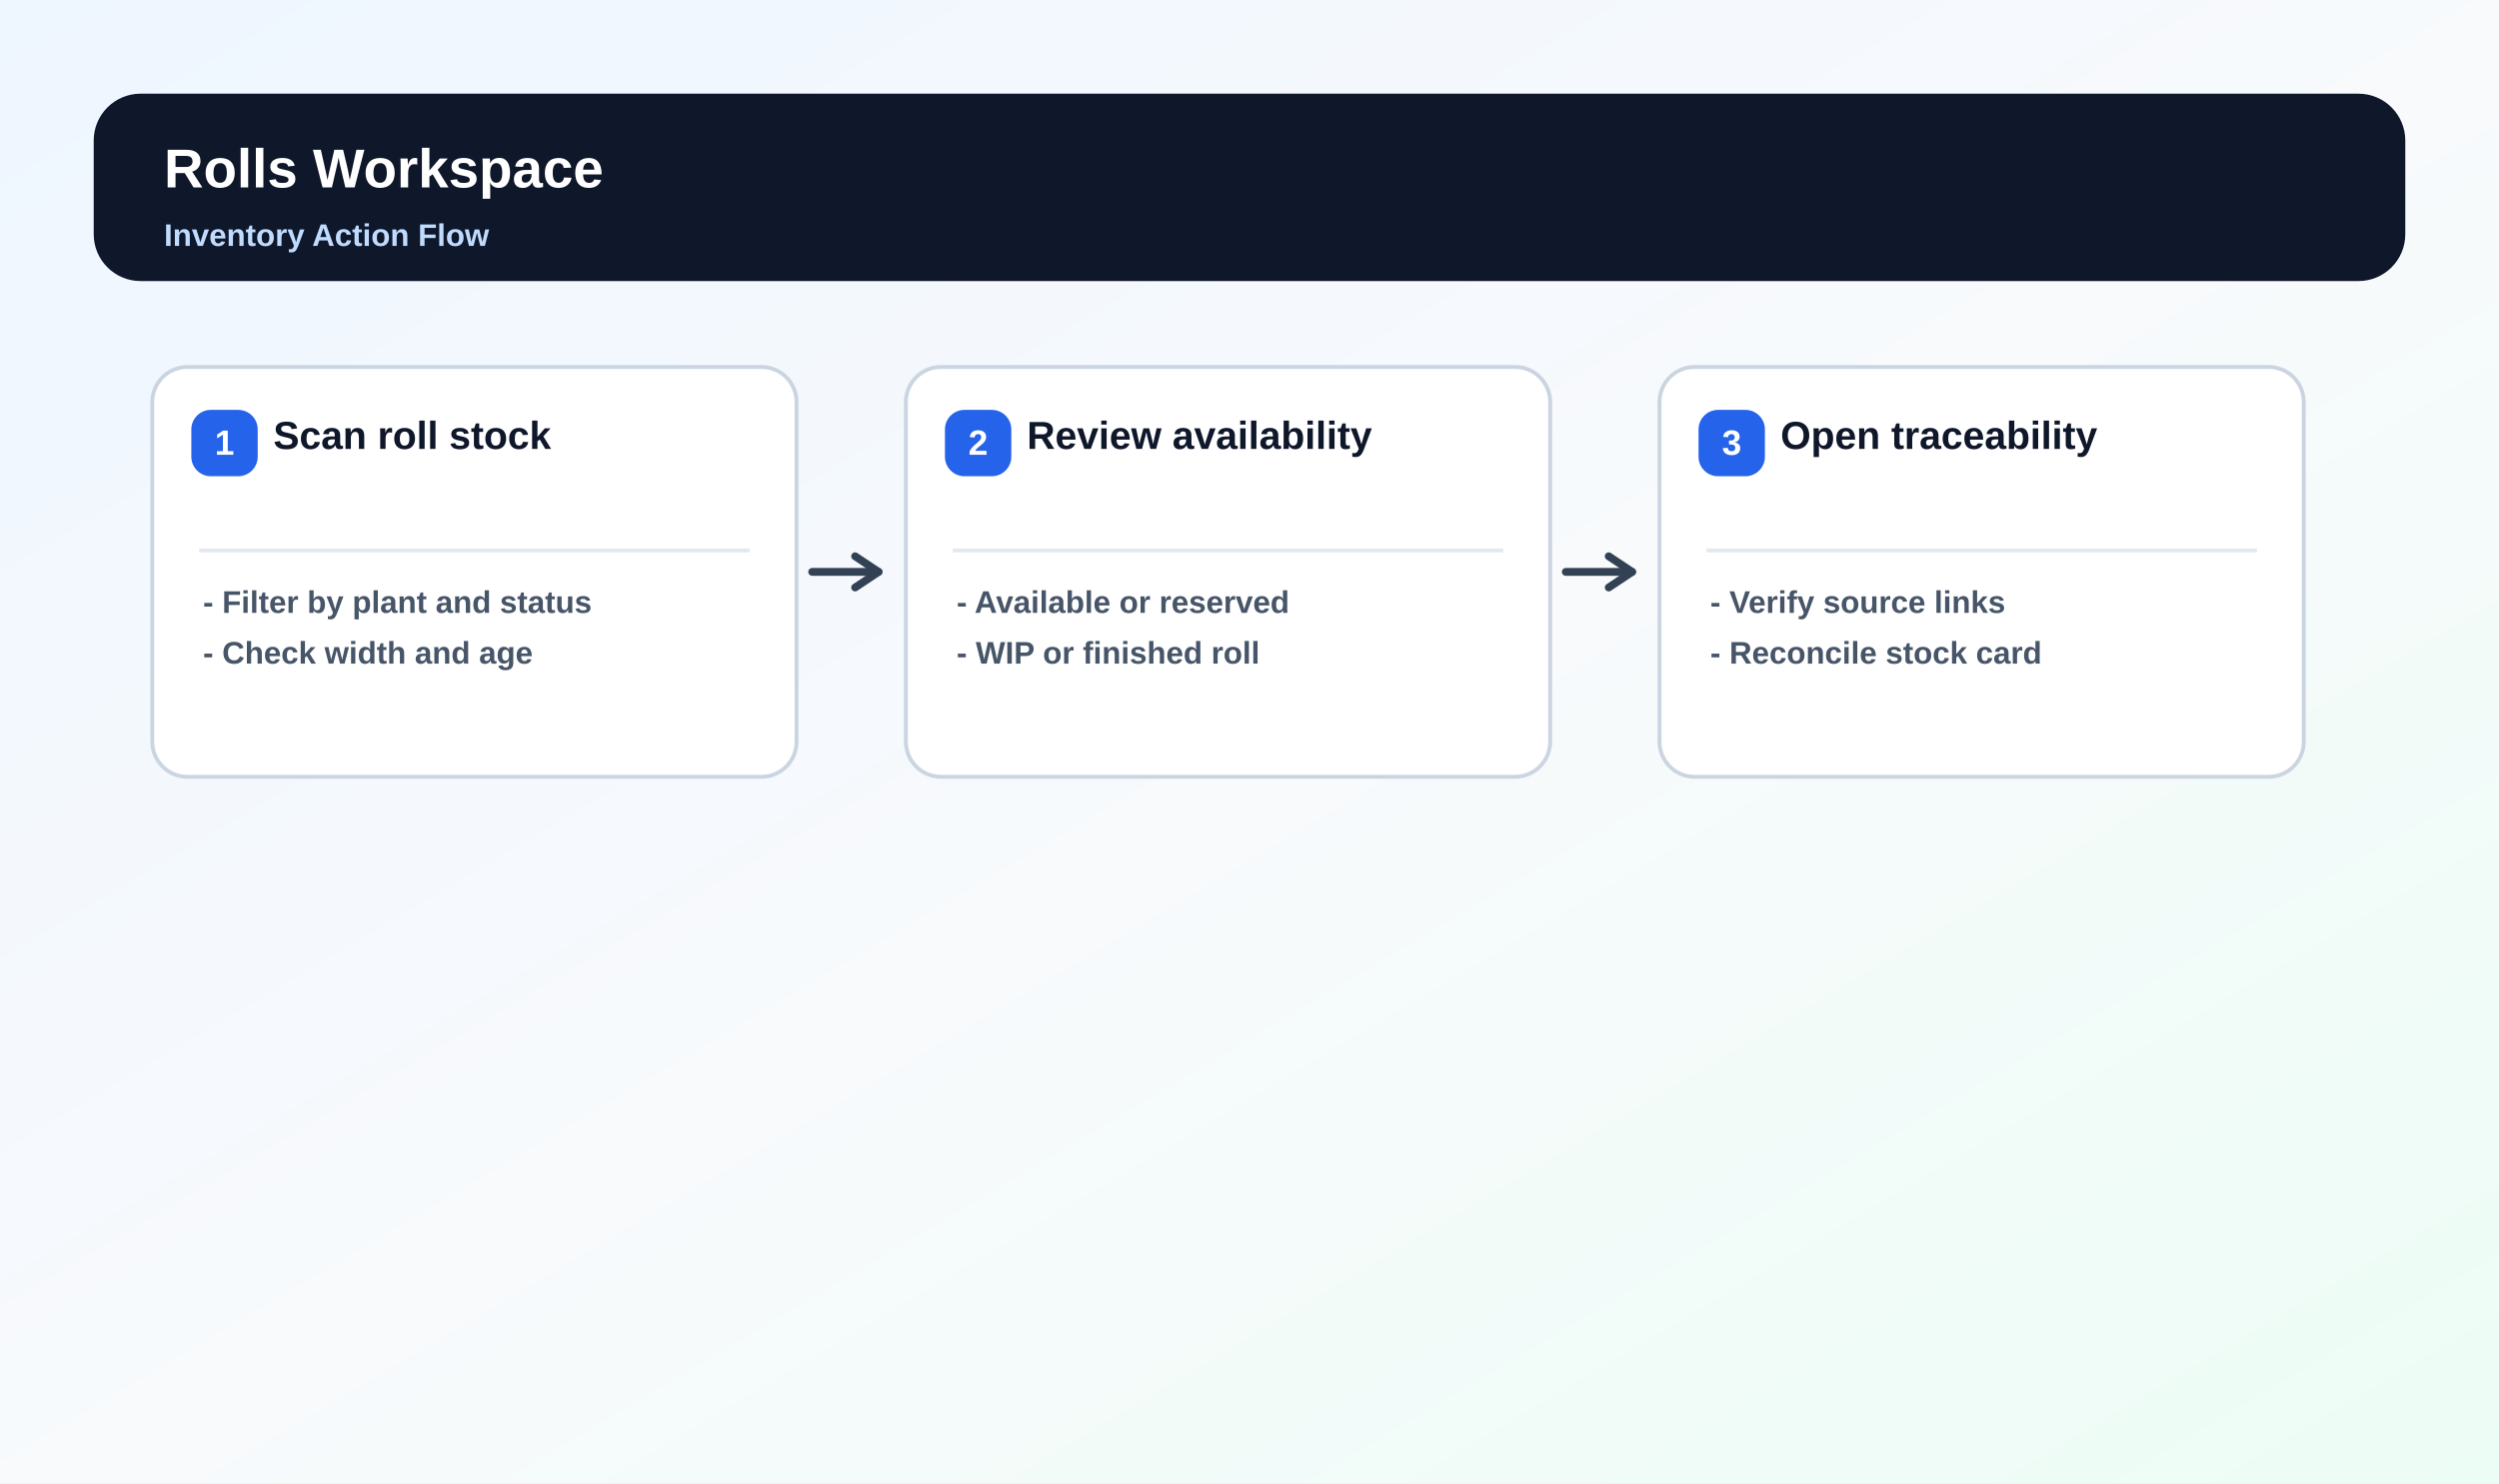
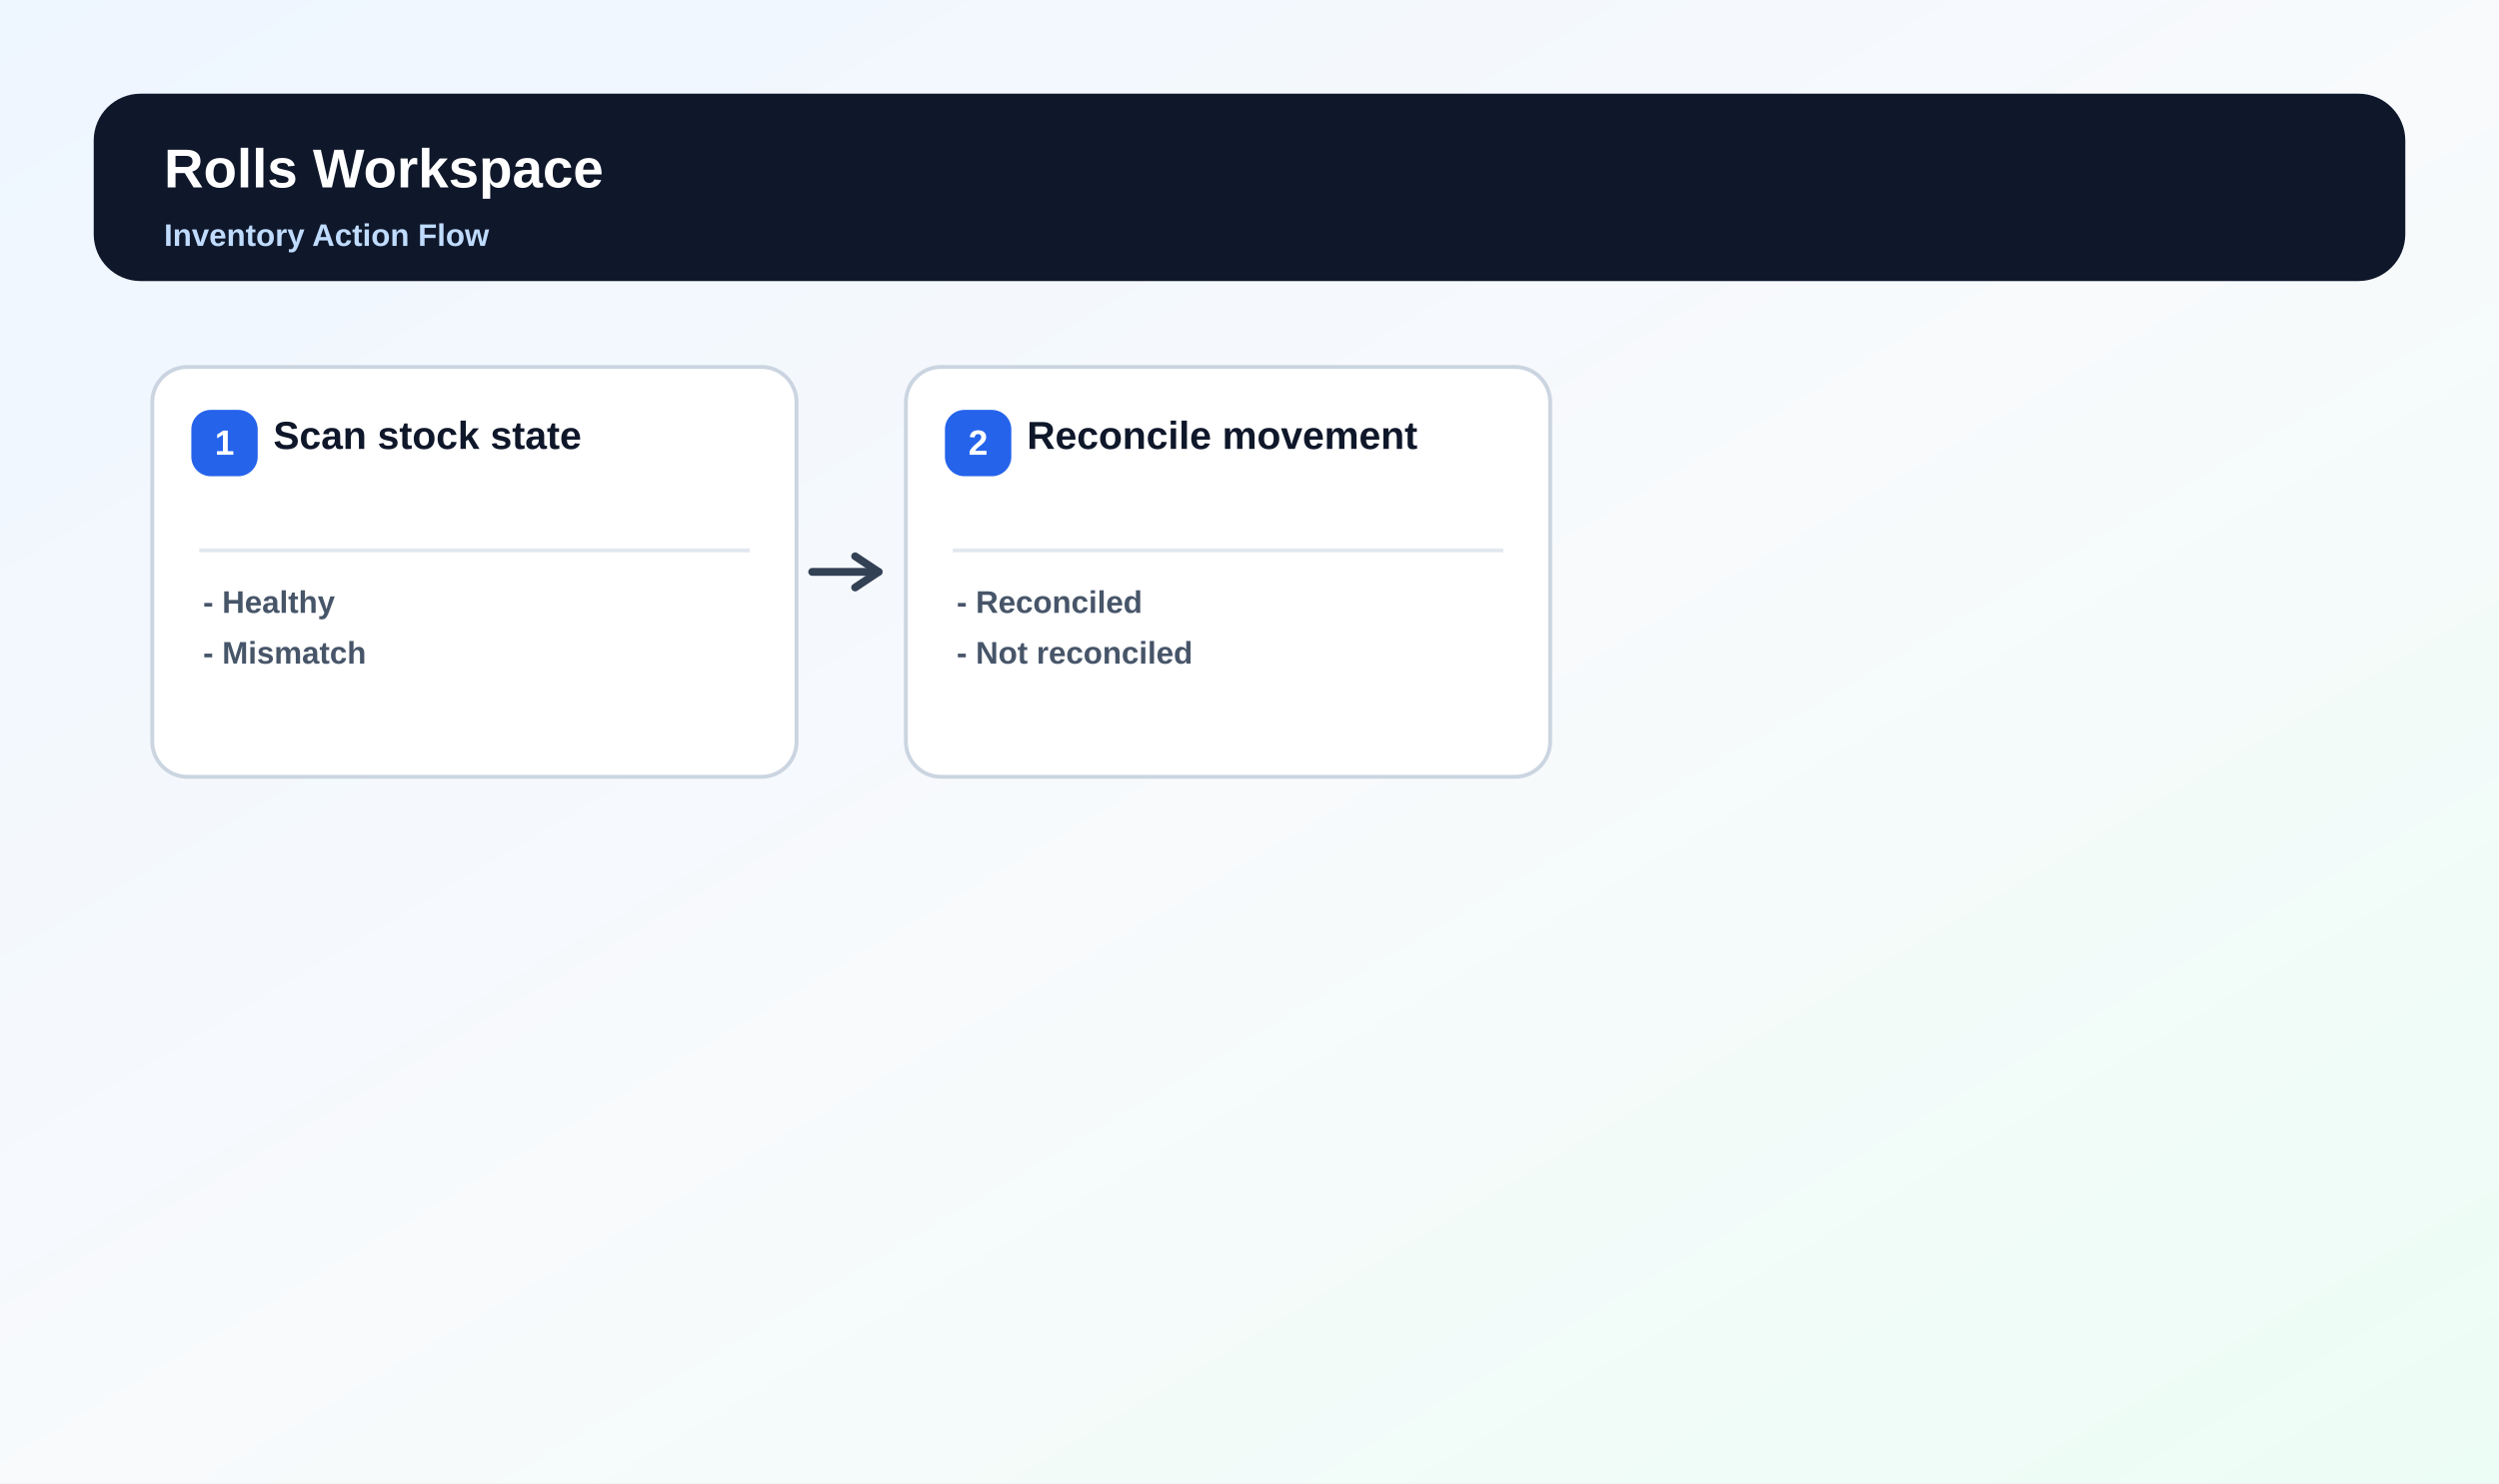
<svg xmlns="http://www.w3.org/2000/svg" width="1280" height="760" viewBox="0 0 1280 760" role="img" aria-label="Rolls Workspace workflow">
  <defs>
    <linearGradient id="bg" x1="0" y1="0" x2="1" y2="1">
      <stop offset="0%" stop-color="#eef6ff" />
      <stop offset="52%" stop-color="#f8fafc" />
      <stop offset="100%" stop-color="#ecfdf5" />
    </linearGradient>
  </defs>
  <rect width="1280" height="760" fill="url(#bg)" />
  <rect x="48" y="48" width="1184" height="96" rx="24" fill="#0f172a" />
  <text x="84" y="96" font-family="Arial, sans-serif" font-size="28" font-weight="800" fill="#ffffff">Rolls Workspace</text>
  <text x="84" y="126" font-family="Arial, sans-serif" font-size="16" font-weight="700" fill="#bfdbfe">Inventory Action Flow</text>
  <line x1="416" y1="293" x2="450" y2="293" stroke="#334155" stroke-width="4" stroke-linecap="round" />
  <path d="M 438 285 L 450 293 L 438 301" fill="none" stroke="#334155" stroke-width="4" stroke-linecap="round" stroke-linejoin="round" />
-   <line x1="802" y1="293" x2="836" y2="293" stroke="#334155" stroke-width="4" stroke-linecap="round" />
-   <path d="M 824 285 L 836 293 L 824 301" fill="none" stroke="#334155" stroke-width="4" stroke-linecap="round" stroke-linejoin="round" />
  <rect x="78" y="188" width="330" height="210" rx="18" fill="#ffffff" stroke="#cbd5e1" stroke-width="2" />
  <rect x="98" y="210" width="34" height="34" rx="10" fill="#2563eb" />
  <text x="115" y="233" text-anchor="middle" font-family="Arial, sans-serif" font-size="18" font-weight="800" fill="#ffffff">1</text>
-   <text x="140" y="230" font-family="Arial, sans-serif" font-size="20" font-weight="700" fill="#0f172a">Scan roll stock</text>
+   <text x="140" y="230" font-family="Arial, sans-serif" font-size="20" font-weight="700" fill="#0f172a">Scan stock state</text>
  <line x1="102" y1="282" x2="384" y2="282" stroke="#e2e8f0" stroke-width="2" />
-   <text x="104" y="314" font-family="Arial, sans-serif" font-size="16" font-weight="600" fill="#475569">- Filter by plant and status</text>
-   <text x="104" y="340" font-family="Arial, sans-serif" font-size="16" font-weight="600" fill="#475569">- Check width and age</text>
+   <text x="104" y="314" font-family="Arial, sans-serif" font-size="16" font-weight="600" fill="#475569">- Healthy</text>
+   <text x="104" y="340" font-family="Arial, sans-serif" font-size="16" font-weight="600" fill="#475569">- Mismatch</text>
  <rect x="464" y="188" width="330" height="210" rx="18" fill="#ffffff" stroke="#cbd5e1" stroke-width="2" />
  <rect x="484" y="210" width="34" height="34" rx="10" fill="#2563eb" />
  <text x="501" y="233" text-anchor="middle" font-family="Arial, sans-serif" font-size="18" font-weight="800" fill="#ffffff">2</text>
-   <text x="526" y="230" font-family="Arial, sans-serif" font-size="20" font-weight="700" fill="#0f172a">Review availability</text>
+   <text x="526" y="230" font-family="Arial, sans-serif" font-size="20" font-weight="700" fill="#0f172a">Reconcile movement</text>
  <line x1="488" y1="282" x2="770" y2="282" stroke="#e2e8f0" stroke-width="2" />
-   <text x="490" y="314" font-family="Arial, sans-serif" font-size="16" font-weight="600" fill="#475569">- Available or reserved</text>
-   <text x="490" y="340" font-family="Arial, sans-serif" font-size="16" font-weight="600" fill="#475569">- WIP or finished roll</text>
-   <rect x="850" y="188" width="330" height="210" rx="18" fill="#ffffff" stroke="#cbd5e1" stroke-width="2" />
-   <rect x="870" y="210" width="34" height="34" rx="10" fill="#2563eb" />
-   <text x="887" y="233" text-anchor="middle" font-family="Arial, sans-serif" font-size="18" font-weight="800" fill="#ffffff">3</text>
-   <text x="912" y="230" font-family="Arial, sans-serif" font-size="20" font-weight="700" fill="#0f172a">Open traceability</text>
-   <line x1="874" y1="282" x2="1156" y2="282" stroke="#e2e8f0" stroke-width="2" />
-   <text x="876" y="314" font-family="Arial, sans-serif" font-size="16" font-weight="600" fill="#475569">- Verify source links</text>
-   <text x="876" y="340" font-family="Arial, sans-serif" font-size="16" font-weight="600" fill="#475569">- Reconcile stock card</text>
+   <text x="490" y="314" font-family="Arial, sans-serif" font-size="16" font-weight="600" fill="#475569">- Reconciled</text>
+   <text x="490" y="340" font-family="Arial, sans-serif" font-size="16" font-weight="600" fill="#475569">- Not reconciled</text>
</svg>
